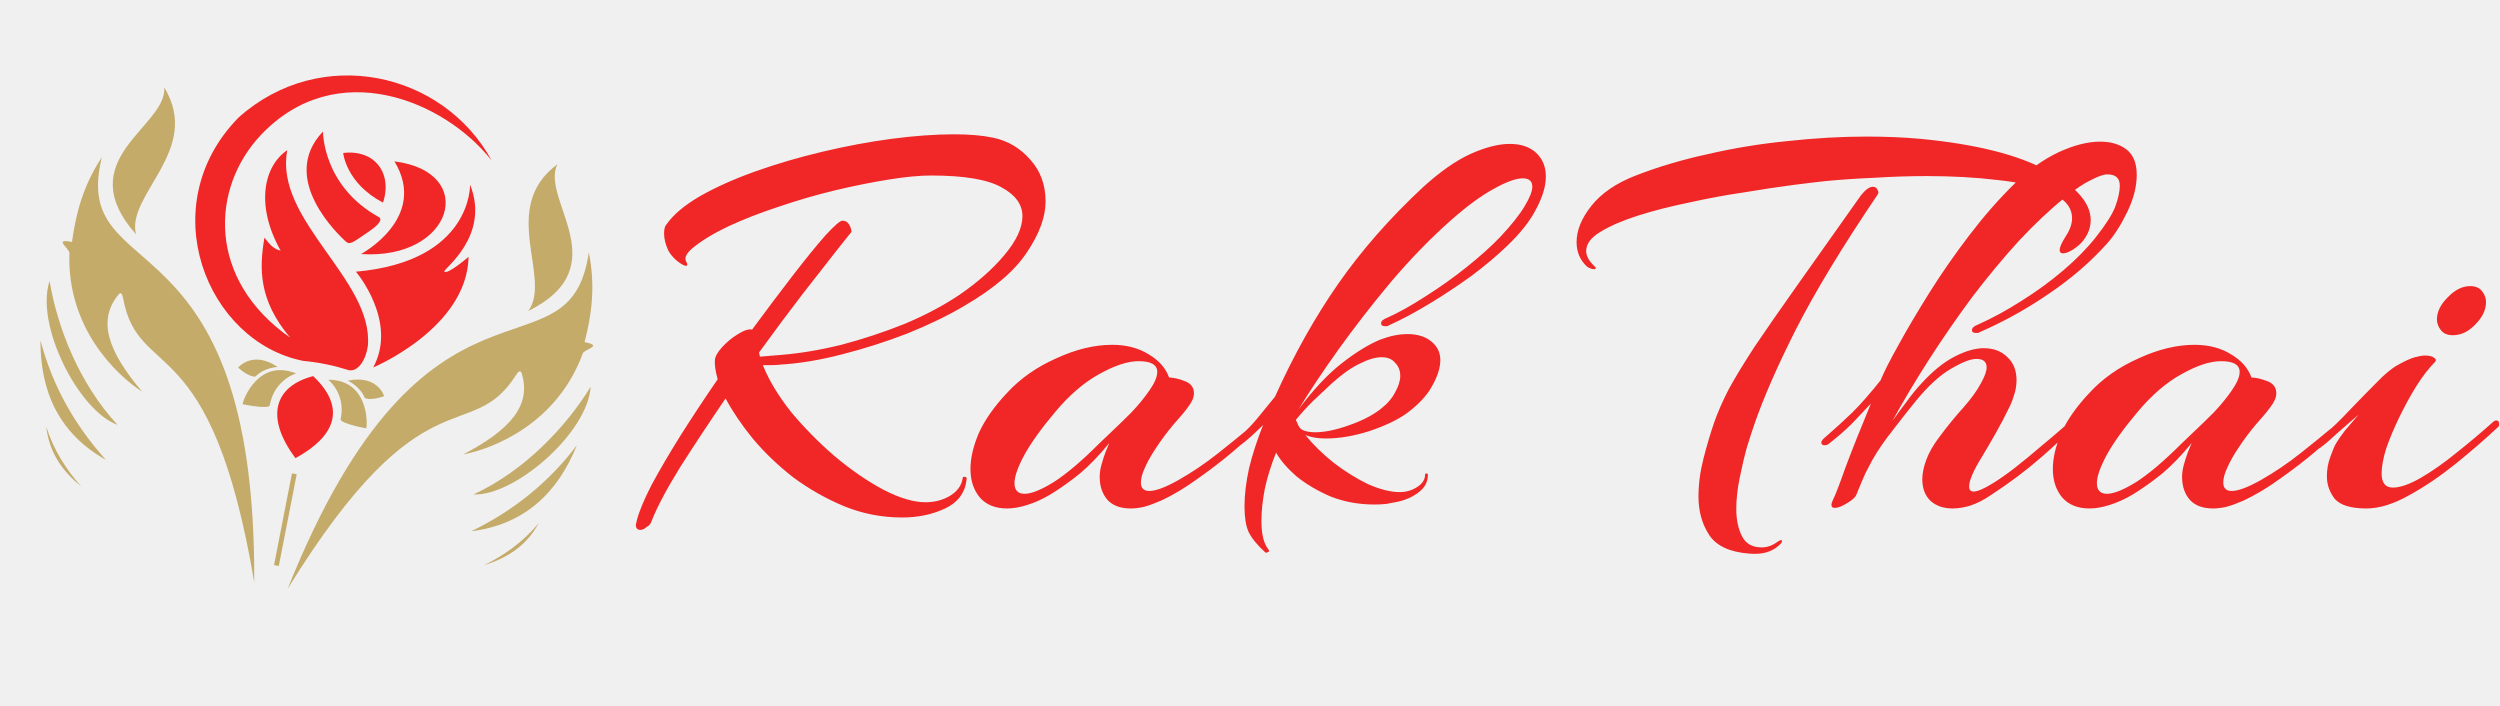
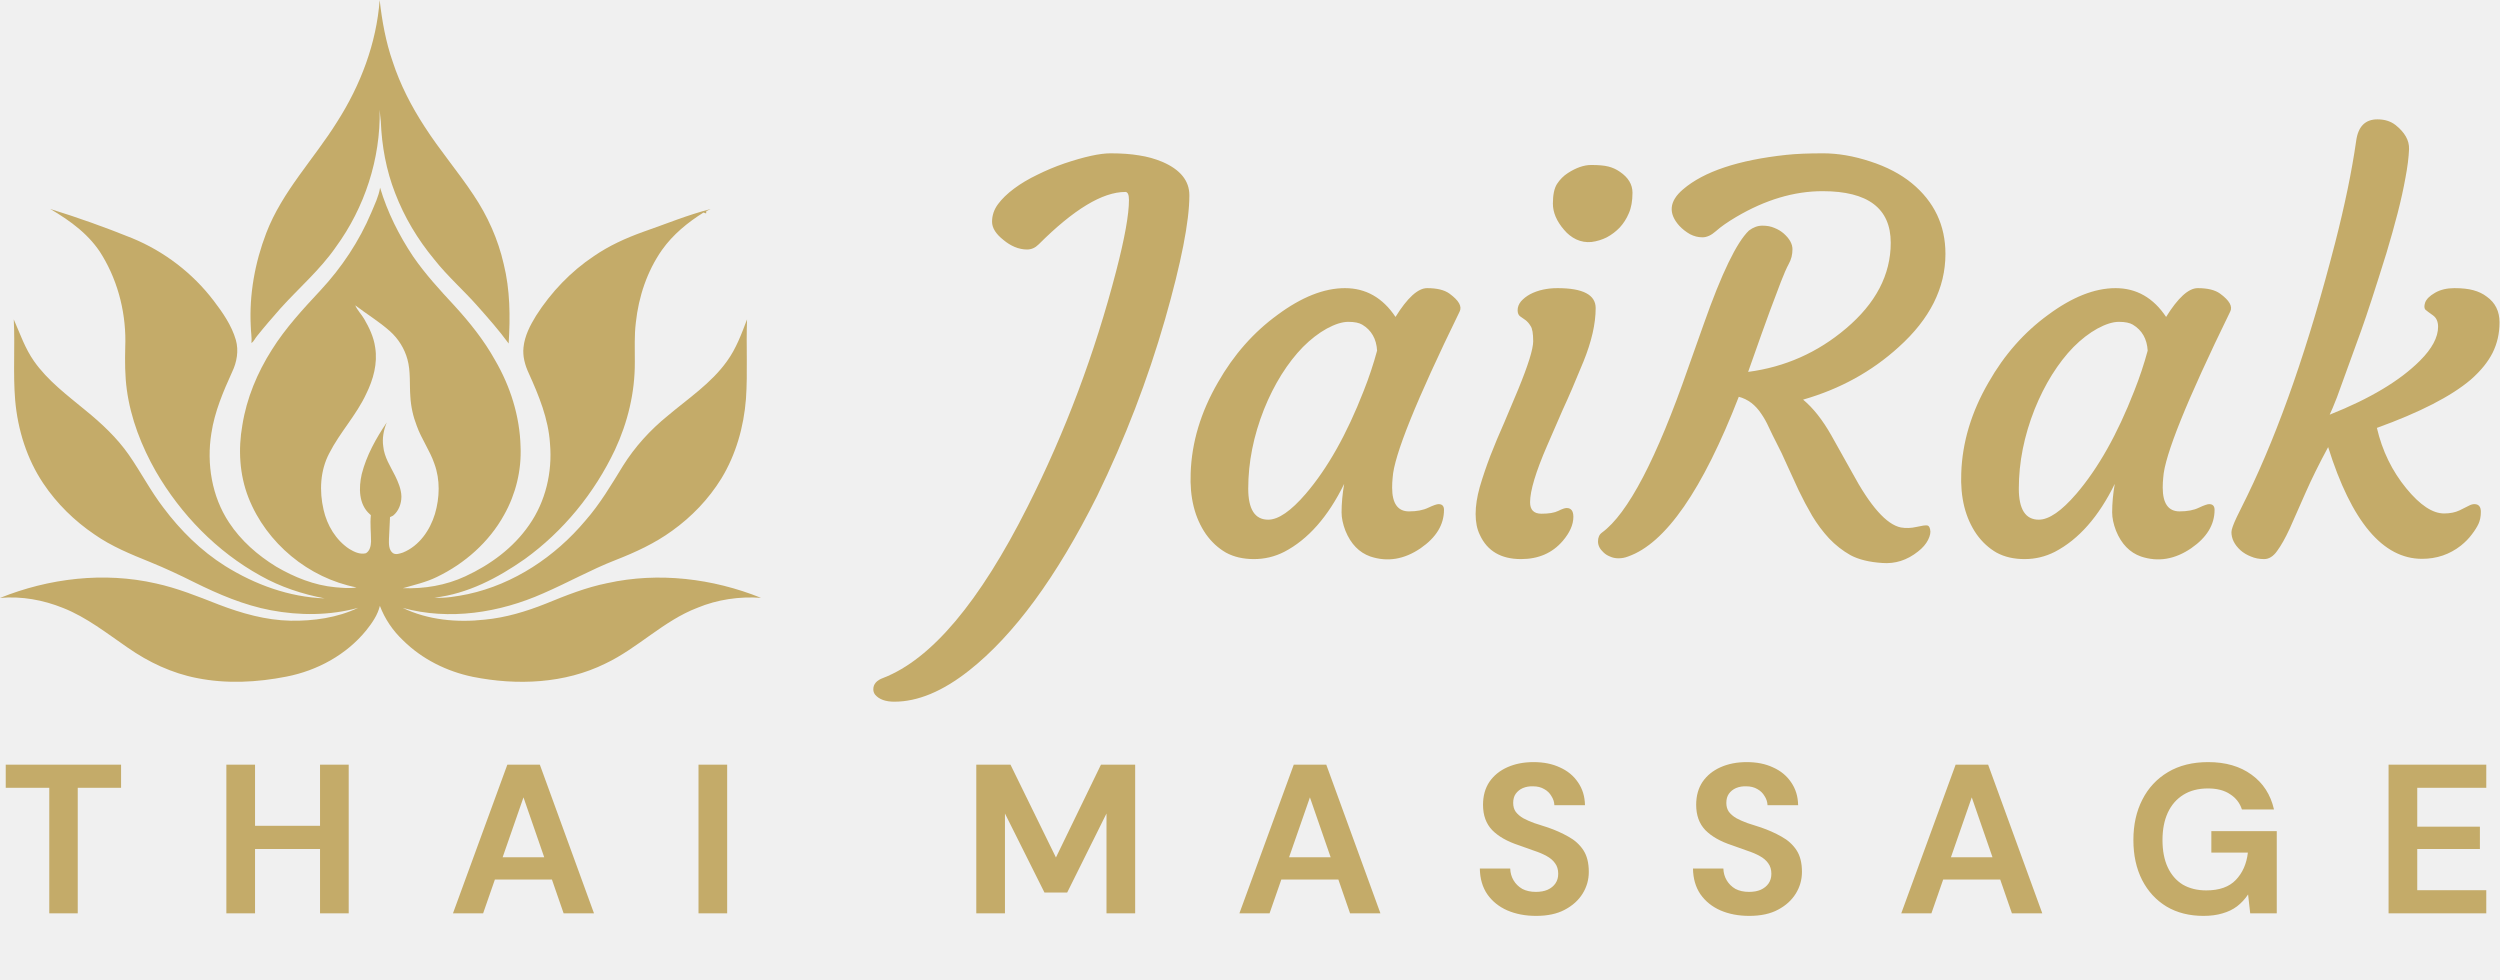
- <svg xmlns="http://www.w3.org/2000/svg" width="1329" height="375" viewBox="0 0 1329 375" fill="none">
-   <g clip-path="url(#clip0_80_327)">
-     <path fill-rule="evenodd" clip-rule="evenodd" d="M261.361 85.335C236.219 53.326 178.595 29.463 138.624 71.836C111.981 100.061 110.009 148.548 154.23 179.479C137.329 159.351 137.83 142.623 140.576 126.335C143.594 130.275 145.524 132.328 149.202 133.265C135.479 108.805 140.407 88.063 152.723 79.836C145.527 117.032 198.628 148.751 195.558 183.841C194.499 191.5 190.292 197.743 185.45 196.797C177.769 194.349 169.727 192.632 161.282 191.855C109.918 181.817 80.712 109.464 126.832 62.466C170.52 23.442 235.802 38.313 261.361 85.335Z" fill="#F12626" />
-     <path fill-rule="evenodd" clip-rule="evenodd" d="M171.707 69.925C171.707 69.925 171.359 98.919 201.621 115.54C201.621 115.54 204.868 117.195 195.976 123.178C187.085 129.16 186.011 130.553 183.378 127.999C180.745 125.445 147.631 95.083 171.707 69.925Z" fill="#F12626" />
-     <path fill-rule="evenodd" clip-rule="evenodd" d="M182.442 81.347C182.442 81.347 183.958 97.448 203.592 107.695C203.592 107.695 208.016 96.614 201.205 87.854C194.379 79.164 182.442 81.347 182.442 81.347Z" fill="#F12626" />
-     <path fill-rule="evenodd" clip-rule="evenodd" d="M209.693 85.798C254.56 91.435 240.732 138.334 191.907 135.056C191.991 134.999 227.872 115.791 209.693 85.798Z" fill="#F12626" />
-     <path fill-rule="evenodd" clip-rule="evenodd" d="M249.892 98.171C249.892 98.171 251.097 138.976 189.2 144.432C189.2 144.432 211.668 170.747 198.414 195.325C198.414 195.325 248.309 174.485 249.095 136.545C249.095 136.545 237.626 146.394 236.215 144.298C235.495 143.137 260.81 125.433 249.892 98.171Z" fill="#F12626" />
-     <path fill-rule="evenodd" clip-rule="evenodd" d="M166.478 199.936C145.834 205.297 140.732 221.708 157.08 243.549C177.629 232.342 184.797 217.282 166.478 199.936Z" fill="#F12626" />
-     <path fill-rule="evenodd" clip-rule="evenodd" d="M174.479 201.864C174.479 201.864 183.906 209.169 181.133 222.611C181.133 222.611 178.913 224.654 194.701 227.739C195.432 225.115 195.89 201.897 174.479 201.864Z" fill="#C4AB69" />
-     <path fill-rule="evenodd" clip-rule="evenodd" d="M184.871 202.365C184.871 202.365 191.376 205.239 193.928 211.565C193.928 211.565 196.502 213.306 204.244 210.594C204.188 210.511 200.673 199.044 184.871 202.365Z" fill="#C4AB69" />
-     <path fill-rule="evenodd" clip-rule="evenodd" d="M157.428 198.531C157.428 198.531 145.944 201.75 143.452 215.247C143.452 215.247 144.74 217.975 128.952 214.89C129.262 212.183 137.509 190.487 157.428 198.531Z" fill="#C4AB69" />
-     <path fill-rule="evenodd" clip-rule="evenodd" d="M147.611 195.083C147.611 195.083 140.503 195.296 135.757 200.196C135.757 200.196 132.717 200.84 126.565 195.413C126.649 195.357 134.222 186.057 147.611 195.083Z" fill="#C4AB69" />
-     <path fill-rule="evenodd" clip-rule="evenodd" d="M296.299 87.356C287.086 106.168 328.537 141.582 280.841 165.329C293.691 147.664 264.964 110.512 296.299 87.356Z" fill="#C4AB69" />
-     <path fill-rule="evenodd" clip-rule="evenodd" d="M313.01 134.178C302.629 205.932 227.194 127.458 152.901 313.019C225.42 195.431 249.795 237.706 274.234 199.509C275.168 198.089 276.575 196.106 277.343 198.514C282.578 215.342 271.418 228.457 246.195 241.591C262.615 238.463 296.348 225.026 309.937 187.549C312.226 185.156 320.297 183.747 310.754 181.882C314.531 167.397 316.637 152.149 313.01 134.178Z" fill="#C4AB69" />
-     <path fill-rule="evenodd" clip-rule="evenodd" d="M313.985 205.602C312.467 230.143 273.622 263.776 251.729 262.848C278.652 250.338 300.718 227.264 313.985 205.602Z" fill="#C4AB69" />
-     <path fill-rule="evenodd" clip-rule="evenodd" d="M306.677 236.659C296.331 262.388 278.54 278.868 250.526 282.424C272.675 271.603 291.622 256.66 306.677 236.659Z" fill="#C4AB69" />
-     <path fill-rule="evenodd" clip-rule="evenodd" d="M286.417 278.076C279.699 290.457 269.295 296.726 257.267 300.494C268.068 295.176 277.951 288.221 286.417 278.076Z" fill="#C4AB69" />
-     <path fill-rule="evenodd" clip-rule="evenodd" d="M87.332 46.516C88.785 67.413 36.98 84.602 72.296 124.571C66.972 103.355 107.573 79.752 87.332 46.516Z" fill="#C4AB69" />
-     <path fill-rule="evenodd" clip-rule="evenodd" d="M54.152 83.588C36.754 153.971 136.183 109.671 135.148 309.55C112.235 173.311 73.738 203.298 65.478 158.71C65.148 157.043 64.591 154.676 62.973 156.618C51.787 170.238 57.188 186.589 75.611 208.253C61.577 199.173 35.385 174.024 36.905 134.189C35.685 131.11 28.739 126.766 38.282 128.631C40.306 113.804 44.026 98.871 54.152 83.588Z" fill="#C4AB69" />
-     <path fill-rule="evenodd" clip-rule="evenodd" d="M26.357 149.389C18.524 172.696 41.849 218.48 62.48 225.862C42.318 204.15 30.563 174.466 26.357 149.389Z" fill="#C4AB69" />
-     <path fill-rule="evenodd" clip-rule="evenodd" d="M21.505 180.926C21.404 208.657 31.681 230.622 56.295 244.465C39.78 226.087 27.852 205.11 21.505 180.926Z" fill="#C4AB69" />
-     <path fill-rule="evenodd" clip-rule="evenodd" d="M24.612 226.91C26.174 240.909 33.453 250.634 43.177 258.653C35.243 249.673 28.636 239.496 24.612 226.91Z" fill="#C4AB69" />
-     <path d="M157.735 252.126L155.209 251.632L145.68 300.391L148.206 300.885L157.735 252.126Z" fill="#C4AB69" />
-   </g>
-   <path d="M340.426 281.7C338.826 281.7 338.026 280.8 338.026 279C338.026 278.6 338.126 278.2 338.326 277.8C338.326 277.4 338.426 276.9 338.626 276.3C339.826 271.7 342.426 265.5 346.426 257.7C350.626 249.9 355.726 241.2 361.726 231.6C367.926 221.8 374.526 211.8 381.526 201.6C380.326 197.4 379.826 194 380.026 191.4C380.226 189.4 381.526 187.1 383.926 184.5C386.526 181.7 389.326 179.4 392.326 177.6C395.526 175.6 398.026 174.8 399.826 175.2C407.626 164.6 414.926 154.9 421.726 146.1C428.526 137.3 434.226 130.3 438.826 125.1C443.626 119.9 446.626 117.3 447.826 117.3C449.426 117.3 450.626 118 451.426 119.4C452.226 120.8 452.626 122.1 452.626 123.3C452.626 123.3 450.226 126.3 445.426 132.3C440.826 138.1 434.726 145.9 427.126 155.7C419.726 165.3 411.826 175.9 403.426 187.5C403.626 187.7 403.726 188 403.726 188.4C403.726 188.8 403.826 189.2 404.026 189.6L414.826 188.7C425.026 187.9 435.826 186.1 447.226 183.3C458.626 180.3 469.826 176.6 480.826 172.2C491.826 167.6 501.626 162.4 510.226 156.6C519.826 150 527.726 143 533.926 135.6C540.326 128 543.526 121.1 543.526 114.9C543.526 108.7 539.826 103.6 532.426 99.6C525.026 95.4 512.526 93.3 494.926 93.3C488.926 93.3 481.526 94 472.726 95.4C463.926 96.8 454.426 98.7 444.226 101.1C434.226 103.5 424.226 106.4 414.226 109.8C404.426 113 395.426 116.5 387.226 120.3C379.226 124.1 372.826 128 368.026 132C364.826 134.8 363.726 137.1 364.726 138.9C365.126 139.5 365.326 140.1 365.326 140.7C365.326 141.1 365.126 141.3 364.726 141.3C364.126 141.3 363.326 141 362.326 140.4C359.126 138.4 356.726 135.9 355.126 132.9C353.726 129.7 353.026 126.8 353.026 124.2C353.026 121.8 353.426 120.2 354.226 119.4C357.826 114.2 363.726 109.2 371.926 104.4C380.326 99.6 390.126 95.2 401.326 91.2C412.526 87.2 424.426 83.7 437.026 80.7C449.626 77.7 461.926 75.4 473.926 73.8C486.126 72.2 497.226 71.4 507.226 71.4C515.426 71.4 522.326 72 527.926 73.2C535.726 74.8 542.326 78.7 547.726 84.9C553.126 90.9 555.826 98.3 555.826 107.1C555.826 115.3 552.526 124.3 545.926 134.1C539.526 143.9 528.426 153.4 512.626 162.6C503.826 167.8 493.726 172.7 482.326 177.3C470.926 181.7 459.326 185.4 447.526 188.4C435.926 191.4 425.126 193.2 415.126 193.8C413.526 194 411.926 194.1 410.326 194.1C408.726 194.1 407.126 194.1 405.526 194.1C408.726 202.1 413.726 210.4 420.526 219C427.526 227.4 435.326 235.3 443.926 242.7C452.526 249.9 461.126 255.8 469.726 260.4C478.326 264.8 485.726 267 491.926 267C496.726 267 501.026 265.9 504.826 263.7C508.826 261.3 511.126 258.2 511.726 254.4C511.726 253.6 512.126 253.3 512.926 253.5C513.726 253.5 514.026 254 513.826 255C513.026 262 509.226 267.1 502.426 270.3C495.626 273.5 488.026 275.1 479.626 275.1C468.826 275.1 458.526 273.1 448.726 269.1C439.126 265.1 430.126 260 421.726 253.8C413.526 247.4 406.326 240.5 400.126 233.1C394.126 225.7 389.326 218.6 385.726 211.8C377.126 224.4 369.126 236.5 361.726 248.1C354.526 259.7 349.426 269.3 346.426 276.9C346.026 278.3 345.126 279.4 343.726 280.2C342.526 281.2 341.426 281.7 340.426 281.7ZM535.4 270.3C529.2 270.3 524.4 268.4 521 264.6C517.6 260.6 515.9 255.5 515.9 249.3C515.9 243.5 517.4 237.1 520.4 230.1C523.6 223.1 528.6 216 535.4 208.8C542.4 201.2 551.1 195.1 561.5 190.5C571.9 185.7 581.8 183.3 591.2 183.3C598.8 183.3 605.3 185 610.7 188.4C616.1 191.6 619.7 195.7 621.5 200.7C623.7 200.7 626.4 201.3 629.6 202.5C633 203.7 634.7 205.9 634.7 209.1C634.7 211.3 633.6 213.8 631.4 216.6C630 218.6 627.5 221.6 623.9 225.6C620.5 229.6 617.3 233.9 614.3 238.5C611.9 242.1 610 245.5 608.6 248.7C607.2 251.7 606.5 254.3 606.5 256.5C606.5 259.5 608 261 611 261C614.4 261 619.5 259.1 626.3 255.3C633.7 251.1 640.8 246.3 647.6 240.9C654.4 235.5 659.7 231.2 663.5 228C664.5 227.2 665.2 226.8 665.6 226.8C666.4 226.8 666.8 227.3 666.8 228.3C666.8 229.5 666.3 230.6 665.3 231.6C663.5 233.2 660 236.2 654.8 240.6C649.6 245 643.6 249.6 636.8 254.4C630.2 259.2 623.7 263.1 617.3 266.1C614.1 267.5 611.1 268.6 608.3 269.4C605.7 270 603.3 270.3 601.1 270.3C595.7 270.3 591.6 268.8 588.8 265.8C586 262.6 584.6 258.5 584.6 253.5C584.6 251.5 584.9 249.4 585.5 247.2C586.1 245 586.8 242.8 587.6 240.6L589.7 235.5C584.5 241.9 579.3 247.3 574.1 251.7C568.9 255.9 563.7 259.6 558.5 262.8C554.1 265.4 549.9 267.3 545.9 268.5C542.1 269.7 538.6 270.3 535.4 270.3ZM544.7 262.5C548.3 262.5 553.5 260.4 560.3 256.2C567.1 251.8 575 245.1 584 236.1C585.2 234.9 587.4 232.8 590.6 229.8C594 226.6 597.6 223.1 601.4 219.3C605.2 215.3 608.4 211.4 611 207.6C613.8 203.6 615.2 200.3 615.2 197.7C615.2 193.9 611.9 192 605.3 192C599.5 192 592.5 194.3 584.3 198.9C576.3 203.3 568.6 209.9 561.2 218.7C553.6 227.7 548 235.5 544.4 242.1C541 248.5 539.3 253.4 539.3 256.8C539.3 260.6 541.1 262.5 544.7 262.5ZM672.676 293.7C668.276 289.7 665.276 286 663.676 282.6C662.276 279.4 661.576 274.9 661.576 269.1C661.576 263.1 662.376 256.4 663.976 249C665.776 241.6 668.276 233.9 671.476 225.9C669.476 227.9 667.376 229.9 665.176 231.9C662.976 233.9 660.776 235.7 658.576 237.3C657.976 237.9 657.376 238.2 656.776 238.2C656.176 238.2 655.876 237.9 655.876 237.3C655.876 235.9 657.076 234 659.476 231.6C662.676 228.8 665.676 225.7 668.476 222.3C671.276 218.9 674.376 215.1 677.776 210.9C687.776 188.7 698.976 168.7 711.376 150.9C723.776 133.1 738.776 116 756.376 99.6C765.376 91.4 773.776 85.5 781.576 81.9C789.576 78.3 796.576 76.5 802.576 76.5C808.576 76.5 813.276 78.1 816.676 81.3C820.076 84.5 821.776 88.7 821.776 93.9C821.776 98.9 820.076 104.6 816.676 111C813.476 117.4 808.176 124.1 800.776 131.1C795.576 136.1 789.376 141.3 782.176 146.7C774.976 151.9 767.576 156.8 759.976 161.4C752.376 166 745.276 169.8 738.676 172.8C738.276 173 737.876 173.2 737.476 173.4C737.076 173.4 736.676 173.4 736.276 173.4C734.876 173.4 734.176 172.9 734.176 171.9C734.176 170.7 735.276 169.7 737.476 168.9C743.676 166.1 750.476 162.3 757.876 157.5C765.476 152.7 772.776 147.5 779.776 141.9C786.776 136.3 792.676 131 797.476 126C803.476 119.6 807.776 114.2 810.376 109.8C813.176 105.2 814.576 101.7 814.576 99.3C814.576 96.3 812.876 94.8 809.476 94.8C805.876 94.8 800.676 96.7 793.876 100.5C787.276 104.1 779.676 109.7 771.076 117.3C760.476 126.7 749.976 137.5 739.576 149.7C729.376 161.9 719.976 174 711.376 186C702.976 197.8 695.976 208.3 690.376 217.5C698.176 207.1 705.776 199 713.176 193.2C720.576 187.4 727.376 183.2 733.576 180.6C738.776 178.6 743.676 177.6 748.276 177.6C753.476 177.6 757.676 178.9 760.876 181.5C764.076 184.1 765.676 187.4 765.676 191.4C765.676 195.4 764.276 199.9 761.476 204.9C758.876 209.9 754.376 214.8 747.976 219.6C742.976 223.2 736.276 226.4 727.876 229.2C719.676 231.8 711.976 233.1 704.776 233.1C700.576 233.1 696.976 232.5 693.976 231.3C697.976 236.3 702.976 241.2 708.976 246C714.976 250.6 721.076 254.4 727.276 257.4C733.676 260.2 739.276 261.6 744.076 261.6C747.476 261.6 750.576 260.7 753.376 258.9C756.176 257.1 757.576 254.9 757.576 252.3C757.576 251.9 757.776 251.7 758.176 251.7C758.776 251.7 759.076 251.9 759.076 252.3C759.076 256.1 757.476 259.2 754.276 261.6C751.276 264 747.576 265.7 743.176 266.7C741.176 267.1 739.076 267.5 736.876 267.9C734.876 268.1 732.776 268.2 730.576 268.2C722.376 268.2 714.676 266.8 707.476 264C700.476 261 694.376 257.4 689.176 253.2C684.176 248.8 680.576 244.6 678.376 240.6C675.776 247 673.776 253.4 672.376 259.8C671.176 266 670.576 271.7 670.576 276.9C670.576 283.9 671.776 288.9 674.176 291.9C674.776 292.7 674.776 293.2 674.176 293.4C673.576 293.8 673.076 293.9 672.676 293.7ZM699.076 229.8C704.076 229.8 709.976 228.6 716.776 226.2C723.776 223.8 729.476 220.9 733.876 217.5C737.476 214.7 740.076 211.7 741.676 208.5C743.476 205.3 744.376 202.4 744.376 199.8C744.376 197 743.476 194.7 741.676 192.9C740.076 190.9 737.676 189.9 734.476 189.9C731.276 189.9 727.476 191 723.076 193.2C718.676 195.2 713.576 198.8 707.776 204C704.576 207 701.276 210.1 697.876 213.3C694.676 216.5 691.676 219.8 688.876 223.2C689.276 224.2 689.776 225.3 690.376 226.5C690.976 227.5 691.676 228.2 692.476 228.6C693.276 229 694.276 229.3 695.476 229.5C696.676 229.7 697.876 229.8 699.076 229.8ZM847.41 143.1C846.21 143.1 844.91 142.6 843.51 141.6C839.91 138.2 838.11 133.9 838.11 128.7C838.11 122.5 840.71 116.1 845.91 109.5C851.31 102.7 859.21 97.3 869.61 93.3C881.41 88.7 894.21 84.9 908.01 81.9C921.81 78.7 935.91 76.4 950.31 75C964.91 73.4 978.91 72.6 992.31 72.6C997.31 72.6 1002.21 72.7 1007.01 72.9C1011.81 73.1 1016.41 73.4 1020.81 73.8C1050.21 76.6 1072.61 82.2 1088.01 90.6C1103.61 99 1111.41 107.8 1111.41 117C1111.41 120.8 1110.11 124.4 1107.51 127.8C1106.31 129.4 1104.51 131 1102.11 132.6C1099.91 134 1098.11 134.7 1096.71 134.7C1095.51 134.7 1094.91 134.1 1094.91 132.9C1094.91 131.5 1095.91 129.2 1097.91 126C1100.31 122.4 1101.51 119.1 1101.51 116.1C1101.51 110.3 1097.81 105.8 1090.41 102.6C1083.21 99.2 1073.71 96.9 1061.91 95.7C1050.31 94.3 1037.81 93.6 1024.41 93.6C1015.21 93.6 1005.91 93.9 996.51 94.5C987.11 94.9 978.31 95.5 970.11 96.3C966.31 96.7 960.51 97.4 952.71 98.4C945.11 99.4 936.51 100.7 926.91 102.3C917.31 103.7 907.61 105.5 897.81 107.7C888.01 109.7 879.01 112 870.81 114.6C862.61 117.2 855.91 120.1 850.71 123.3C845.71 126.3 843.21 129.7 843.21 133.5C843.21 136.1 844.71 138.8 847.71 141.6C848.11 142 848.31 142.3 848.31 142.5C848.31 142.9 848.01 143.1 847.41 143.1ZM929.91 294.3C919.51 293.5 912.41 290.2 908.61 284.4C904.81 278.6 902.91 271.8 902.91 264C902.91 257.4 903.81 250.6 905.61 243.6C907.41 236.6 909.31 230.2 911.31 224.4C913.31 218.8 915.91 212.9 919.11 206.7C922.51 200.5 927.01 193.1 932.61 184.5C938.41 175.9 945.91 165.1 955.11 152.1C964.31 139.1 975.71 123 989.31 103.8C991.71 100.8 993.81 99.3 995.61 99.3C996.81 99.3 997.61 99.8 998.01 100.8C998.61 101.6 998.71 102.4 998.31 103.2C979.51 131 965.01 154.9 954.81 174.9C944.81 194.7 937.41 211.6 932.61 225.6C931.61 228.4 930.31 232.4 928.71 237.6C927.31 242.6 926.01 248.1 924.81 254.1C923.61 259.9 923.01 265.4 923.01 270.6C923.01 276.2 924.01 281 926.01 285C928.01 289 931.51 291 936.51 291C939.51 291 942.31 290 944.91 288C945.91 287.4 946.51 287.1 946.71 287.1C947.11 287.1 947.31 287.3 947.31 287.7C947.31 288.3 946.71 289.1 945.51 290.1C941.71 293.5 936.51 294.9 929.91 294.3ZM1038.09 270.3C1033.09 270.3 1029.09 268.9 1026.09 266.1C1023.29 263.3 1021.89 259.5 1021.89 254.7C1021.89 251.7 1022.59 248.3 1023.99 244.5C1025.39 240.7 1027.59 236.8 1030.59 232.8C1035.19 226.6 1039.59 221.2 1043.79 216.6C1047.99 211.8 1051.09 207.5 1053.09 203.7C1055.09 200.1 1056.09 197.3 1056.09 195.3C1056.09 192.3 1054.29 190.8 1050.69 190.8C1047.49 190.8 1042.89 192.6 1036.89 196.2C1031.09 199.6 1024.99 205.2 1018.59 213C1014.99 217.4 1010.89 222.6 1006.29 228.6C1001.69 234.4 997.995 239.8 995.195 244.8C993.995 247 992.795 249.3 991.595 251.7C990.595 253.9 988.995 257.7 986.795 263.1C986.195 264.5 984.495 266 981.695 267.6C979.095 269.2 976.995 270 975.395 270C974.195 270 973.595 269.5 973.595 268.5C973.595 267.7 973.895 266.7 974.495 265.5C975.495 263.7 977.695 258 981.095 248.4C984.695 238.8 989.195 227.5 994.595 214.5C991.595 217.7 988.295 221.2 984.695 225C981.095 228.6 977.095 232.1 972.695 235.5C971.895 236.3 970.995 236.7 969.995 236.7C968.795 236.7 968.195 236.2 968.195 235.2C968.195 234.4 969.095 233.3 970.895 231.9C975.495 227.9 980.095 223.7 984.695 219.3C989.295 214.7 994.295 209 999.695 202.2C1001.49 197.8 1004.69 191.5 1009.29 183.3C1013.89 174.9 1019.39 165.6 1025.79 155.4C1032.19 145.2 1039.29 135 1047.09 124.8C1054.89 114.6 1062.89 105.5 1071.09 97.5C1078.49 90.3 1086.19 84.8 1094.19 81C1102.39 77.2 1109.79 75.3 1116.39 75.3C1122.19 75.3 1126.89 76.7 1130.49 79.5C1134.09 82.3 1135.89 86.8 1135.89 93C1135.89 99.2 1134.19 105.8 1130.79 112.8C1127.39 119.8 1123.79 125.4 1119.99 129.6C1111.39 139.2 1101.19 148 1089.39 156C1077.79 164 1065.59 170.8 1052.79 176.4C1052.39 176.6 1051.99 176.8 1051.59 177C1051.19 177 1050.79 177 1050.39 177C1048.99 177 1048.29 176.5 1048.29 175.5C1048.29 174.3 1049.39 173.3 1051.59 172.5C1059.19 169.1 1066.89 164.9 1074.69 159.9C1082.69 154.9 1090.09 149.5 1096.89 143.7C1103.69 137.9 1109.39 132.1 1113.99 126.3C1119.39 119.5 1122.89 114 1124.49 109.8C1126.09 105.4 1126.89 101.7 1126.89 98.7C1126.89 94.7 1124.69 92.7 1120.29 92.7C1118.29 92.7 1115.39 93.7 1111.59 95.7C1107.79 97.5 1103.29 100.5 1098.09 104.7C1090.09 111.1 1081.79 118.9 1073.19 128.1C1064.79 137.3 1056.49 147.3 1048.29 158.1C1040.29 168.9 1032.69 179.9 1025.49 191.1C1018.29 202.3 1011.79 213.2 1005.99 223.8C1008.39 220.4 1010.89 217 1013.49 213.6C1016.09 210 1018.69 206.8 1021.29 204C1027.29 197.4 1033.19 192.6 1038.99 189.6C1044.79 186.6 1049.99 185.1 1054.59 185.1C1059.79 185.1 1063.99 186.7 1067.19 189.9C1070.39 192.9 1071.99 197 1071.99 202.2C1071.99 205 1071.49 207.8 1070.49 210.6C1069.69 213.2 1068.69 215.6 1067.49 217.8C1065.89 221.2 1063.79 225.2 1061.19 229.8C1058.59 234.4 1056.09 238.7 1053.69 242.7C1049.09 250.1 1046.79 255.4 1046.79 258.6C1046.79 260.4 1047.59 261.3 1049.19 261.3C1051.19 261.3 1054.49 259.9 1059.09 257.1C1062.69 254.9 1066.69 252.1 1071.09 248.7C1075.69 245.1 1080.19 241.4 1084.59 237.6C1089.19 233.8 1093.09 230.5 1096.29 227.7C1099.69 224.7 1101.89 222.7 1102.89 221.7C1104.09 220.5 1104.99 219.9 1105.59 219.9C1106.19 219.9 1106.49 220.2 1106.49 220.8C1106.49 221.8 1105.79 223.2 1104.39 225C1099.19 230.4 1092.69 236.5 1084.89 243.3C1077.09 250.1 1068.29 256.7 1058.49 263.1C1054.69 265.7 1050.99 267.6 1047.39 268.8C1043.99 269.8 1040.89 270.3 1038.09 270.3ZM1110.79 270.3C1104.59 270.3 1099.79 268.4 1096.39 264.6C1092.99 260.6 1091.29 255.5 1091.29 249.3C1091.29 243.5 1092.79 237.1 1095.79 230.1C1098.99 223.1 1103.99 216 1110.79 208.8C1117.79 201.2 1126.49 195.1 1136.89 190.5C1147.29 185.7 1157.19 183.3 1166.59 183.3C1174.19 183.3 1180.69 185 1186.09 188.4C1191.49 191.6 1195.09 195.7 1196.89 200.7C1199.09 200.7 1201.79 201.3 1204.99 202.5C1208.39 203.7 1210.09 205.9 1210.09 209.1C1210.09 211.3 1208.99 213.8 1206.79 216.6C1205.39 218.6 1202.89 221.6 1199.29 225.6C1195.89 229.6 1192.69 233.9 1189.69 238.5C1187.29 242.1 1185.39 245.5 1183.99 248.7C1182.59 251.7 1181.89 254.3 1181.89 256.5C1181.89 259.5 1183.39 261 1186.39 261C1189.79 261 1194.89 259.1 1201.69 255.3C1209.09 251.1 1216.19 246.3 1222.99 240.9C1229.79 235.5 1235.09 231.2 1238.89 228C1239.89 227.2 1240.59 226.8 1240.99 226.8C1241.79 226.8 1242.19 227.3 1242.19 228.3C1242.19 229.5 1241.69 230.6 1240.69 231.6C1238.89 233.2 1235.39 236.2 1230.19 240.6C1224.99 245 1218.99 249.6 1212.19 254.4C1205.59 259.2 1199.09 263.1 1192.69 266.1C1189.49 267.5 1186.49 268.6 1183.69 269.4C1181.09 270 1178.69 270.3 1176.49 270.3C1171.09 270.3 1166.99 268.8 1164.19 265.8C1161.39 262.6 1159.99 258.5 1159.99 253.5C1159.99 251.5 1160.29 249.4 1160.89 247.2C1161.49 245 1162.19 242.8 1162.99 240.6L1165.09 235.5C1159.89 241.9 1154.69 247.3 1149.49 251.7C1144.29 255.9 1139.09 259.6 1133.89 262.8C1129.49 265.4 1125.29 267.3 1121.29 268.5C1117.49 269.7 1113.99 270.3 1110.79 270.3ZM1120.09 262.5C1123.69 262.5 1128.89 260.4 1135.69 256.2C1142.49 251.8 1150.39 245.1 1159.39 236.1C1160.59 234.9 1162.79 232.8 1165.99 229.8C1169.39 226.6 1172.99 223.1 1176.79 219.3C1180.59 215.3 1183.79 211.4 1186.39 207.6C1189.19 203.6 1190.59 200.3 1190.59 197.7C1190.59 193.9 1187.29 192 1180.69 192C1174.89 192 1167.89 194.3 1159.69 198.9C1151.69 203.3 1143.99 209.9 1136.59 218.7C1128.99 227.7 1123.39 235.5 1119.79 242.1C1116.39 248.5 1114.69 253.4 1114.69 256.8C1114.69 260.6 1116.49 262.5 1120.09 262.5ZM1303.87 178.2C1301.07 178.2 1298.97 177.3 1297.57 175.5C1296.17 173.7 1295.47 171.8 1295.47 169.8C1295.47 165.8 1297.37 161.9 1301.17 158.1C1304.97 154.1 1308.97 152.1 1313.17 152.1C1315.97 152.1 1318.07 153 1319.47 154.8C1320.87 156.6 1321.57 158.5 1321.57 160.5C1321.57 164.7 1319.67 168.7 1315.87 172.5C1312.27 176.3 1308.27 178.2 1303.87 178.2ZM1257.97 270.3C1249.77 270.3 1244.17 268.6 1241.17 265.2C1238.37 261.6 1236.97 257.6 1236.97 253.2C1236.97 249.6 1237.57 246.2 1238.77 243C1239.97 239.6 1240.97 237.2 1241.77 235.8C1242.97 233.8 1244.57 231.5 1246.57 228.9C1248.77 226.3 1251.17 223.5 1253.77 220.5C1249.77 223.9 1245.97 227.2 1242.37 230.4C1238.97 233.6 1236.17 236 1233.97 237.6C1233.37 238.2 1232.77 238.5 1232.17 238.5C1231.37 238.5 1230.97 238 1230.97 237C1230.97 235.4 1232.07 233.8 1234.27 232.2C1239.47 227.8 1244.47 223 1249.27 217.8C1254.27 212.6 1258.97 207.8 1263.37 203.4C1267.77 198.8 1271.67 195.6 1275.07 193.8C1278.67 191.8 1281.57 190.5 1283.77 189.9C1285.97 189.3 1287.77 189 1289.17 189C1291.37 189 1292.97 189.4 1293.97 190.2C1294.97 190.8 1295.17 191.5 1294.57 192.3C1291.17 195.7 1287.77 200.1 1284.37 205.5C1281.17 210.7 1278.17 216.2 1275.37 222C1272.57 227.8 1270.27 233.3 1268.47 238.5C1266.87 243.7 1266.07 248.1 1266.07 251.7C1266.07 256.7 1268.07 259.2 1272.07 259.2C1275.87 259.2 1280.77 257.5 1286.77 254.1C1292.97 250.5 1299.37 246 1305.97 240.6C1312.77 235.2 1319.07 229.9 1324.87 224.7C1325.67 223.9 1326.37 223.5 1326.97 223.5C1327.97 223.5 1328.47 224 1328.47 225C1328.67 226 1328.47 226.7 1327.87 227.1C1321.27 233.3 1313.77 239.8 1305.37 246.6C1297.17 253.2 1288.87 258.8 1280.47 263.4C1272.27 268 1264.77 270.3 1257.97 270.3Z" fill="#F12626" />
-   <defs>
-     <clipPath id="clip0_80_327">
-       <rect width="295" height="277" fill="white" transform="translate(53.1304 11.28) rotate(11.0583)" />
-     </clipPath>
-   </defs>
+ <svg xmlns="http://www.w3.org/2000/svg" width="1177" height="461" viewBox="0 0 1177 461" fill="none">
+   <path d="M118.389 161.526C119.551 160.692 120.08 159.281 120.994 158.225C124.562 153.755 128.311 149.44 132.084 145.151C140.743 135.546 150.684 127.042 158.082 116.35C171.696 97.744 179.212 74.723 178.752 51.648C178.826 53.5 179.144 55.334 179.293 57.18C179.728 68.669 181.829 80.151 186.013 90.874C190.34 102.213 196.668 112.75 204.408 122.088C210.575 129.939 218.122 136.529 224.724 143.989C229.827 149.745 234.944 155.508 239.475 161.731C240.258 149.229 240.178 136.517 237.144 124.289C234.502 112.682 229.56 101.648 222.927 91.782C215.629 80.741 206.969 70.67 199.832 59.518C193.666 50.031 188.419 39.867 184.894 29.094C181.624 19.701 179.852 9.859 178.746 0C177.235 20.428 169.719 40.153 158.728 57.336C147.799 74.91 132.855 90.122 125.357 109.704C120.005 123.666 117.288 138.692 118.065 153.655C118.097 156.279 118.631 158.896 118.389 161.526Z" fill="#C4AB69" />
+   <path d="M286.006 274.518C275.923 276.538 266.343 280.362 256.863 284.247C247.656 287.902 238.064 290.799 228.167 291.732C215.162 293.168 201.517 291.924 189.612 286.205C211.544 292.229 235.18 288.493 255.707 279.367C267.195 274.406 278.124 268.227 289.799 263.676C299.13 260.033 308.318 255.8 316.449 249.882C325.681 243.286 333.675 234.918 339.637 225.252C346.494 213.975 350.174 200.932 351.194 187.821C352.064 175.357 351.225 162.849 351.71 150.373C349.117 157.174 346.587 164.124 342.254 170.061C334.838 180.449 324.033 187.579 314.404 195.711C306.173 202.369 298.956 210.301 293.323 219.271C287.859 228.174 282.513 237.237 275.6 245.114C261.376 262.048 241.943 275.059 220.173 279.746C215.032 280.772 209.766 281.723 204.513 281.375C220.111 279.603 234.378 272.1 247.066 263.204C265.299 250.05 279.914 232.059 289.525 211.774C295.549 198.869 298.974 184.67 298.875 170.397C298.912 164.199 298.589 157.976 299.36 151.809C300.671 139.68 304.638 127.713 311.662 117.674C316.785 110.444 323.748 104.725 331.22 100.062C331.618 100.211 332.022 100.361 332.432 100.503C332.463 100.218 332.525 99.646 332.556 99.36C333.246 99.055 333.924 98.738 334.602 98.396C323.698 101.194 313.266 105.533 302.648 109.213C294.61 112.116 286.759 115.659 279.697 120.521C268.731 127.807 259.462 137.536 252.387 148.62C249.584 153.176 247.022 158.1 246.469 163.502C245.984 167.754 247.184 171.976 248.968 175.799C253.724 186.298 258.206 197.234 258.939 208.871C260.108 222.249 256.875 236.15 249.104 247.19C241.694 257.939 230.828 265.902 219.066 271.335C209.927 275.587 199.77 277.285 189.73 276.912C195.107 275.351 200.634 274.114 205.7 271.628C218.836 265.305 230.318 255.166 237.374 242.329C242.832 232.612 245.58 221.367 245.076 210.22C244.709 195.878 240.239 181.798 233.016 169.458C227.794 160.083 221.043 151.672 213.819 143.784C207.012 136.448 200.217 129.044 194.523 120.795C187.852 110.792 182.388 99.919 178.944 88.375C178.279 92.484 176.395 96.245 174.822 100.062C169.122 113.546 160.916 125.904 150.957 136.615C142.714 145.468 134.421 154.395 127.98 164.69C121.136 175.463 116.107 187.492 114.105 200.136C112.078 211.525 112.744 223.542 117.008 234.365C125.438 255.744 145.294 272.18 167.841 276.544C164.577 277.178 161.208 276.731 157.926 276.482C147.998 275.581 138.549 271.764 130.007 266.76C121.329 261.426 113.434 254.544 107.82 245.984C99.72 233.756 97.202 218.326 99.515 203.966C101.044 193.87 105.066 184.421 109.256 175.189C111.519 170.521 112.464 165.087 111.034 160.027C109.007 153.133 104.849 147.121 100.522 141.483C90.631 128.515 77.247 118.314 62.178 112.116C49.534 107.012 36.678 102.418 23.648 98.39C33.172 103.953 42.484 110.742 48.191 120.409C55.949 133.302 59.573 148.582 58.958 163.589C58.796 170.204 58.815 176.856 59.698 183.433C61.544 197.072 66.629 210.089 73.412 222.013C85.173 242.229 102.083 259.679 122.622 271.024C131.985 276.321 142.304 279.709 152.847 281.717C136.218 281.132 120.08 275.245 106.036 266.492C94.672 259.362 84.987 249.757 76.961 239.052C70.906 231.176 66.337 222.305 60.68 214.161C55.041 206.067 47.774 199.297 40.159 193.106C31.574 186.019 22.467 179.23 16.002 170.023C11.78 164.031 9.412 157.018 6.478 150.373C7.137 163.079 6.08 175.823 7.149 188.505C8.367 202.362 12.651 216.088 20.44 227.676C26.775 237.119 35.043 245.232 44.449 251.597C52.487 257.248 61.637 260.953 70.695 264.621C77.751 267.499 84.657 270.726 91.471 274.139C102.953 279.815 114.876 284.918 127.527 287.305C141.085 289.867 155.265 289.836 168.625 286.168C158.74 290.855 147.656 292.409 136.802 292.229C125.09 292.005 113.695 288.748 102.828 284.576C93.174 280.797 83.507 276.874 73.337 274.667C48.962 269.122 23.057 272.212 0 281.512C10.083 280.58 20.359 282.451 29.721 286.237C40.862 290.644 50.298 298.179 60.096 304.887C69.912 311.75 81.008 316.99 92.82 319.253C106.689 322.019 121.043 321.274 134.856 318.55C149.31 315.74 163.074 308.287 172.417 296.78C175.177 293.317 177.801 289.588 178.851 285.217C181.164 291.39 184.968 296.948 189.755 301.48C198.689 310.338 210.388 316.138 222.666 318.663C243.398 322.79 265.828 321.895 285.024 312.402C300.361 305.135 312.383 292.248 328.348 286.144C337.779 282.227 348.111 280.748 358.268 281.456C335.528 272.311 310.065 269.228 286.006 274.518ZM184.95 260.388C182.942 258.815 183.078 255.993 183.122 253.699C183.346 250.292 183.421 246.873 183.613 243.466C183.974 243.292 184.695 242.944 185.056 242.77C187.728 240.631 188.978 237.113 188.984 233.762C188.891 230.312 187.53 227.073 186.038 224.02C183.818 219.575 180.921 215.249 180.436 210.176C179.87 206.34 180.617 202.443 182.09 198.887C177.042 206.359 172.554 214.385 170.309 223.181C168.861 229.565 168.786 237.442 174.139 242.104L174.599 242.533C174.17 246.661 174.698 250.789 174.686 254.917C174.63 256.937 174.164 259.361 172.268 260.468C169.502 261.164 166.772 259.852 164.46 258.454C158.125 254.276 153.991 247.32 152.338 240.003C150.28 231.194 150.727 221.534 154.998 213.433C159.99 203.599 167.773 195.455 172.417 185.415C175.749 178.689 177.856 171.067 176.632 163.533C175.96 158.709 173.828 154.239 171.404 150.074C170.117 147.892 168.246 146.089 167.245 143.746C172.641 147.873 178.509 151.392 183.595 155.936C187.511 159.442 190.414 164.067 191.813 169.14C193.392 174.835 192.752 180.803 193.187 186.627C193.448 191.365 194.48 196.046 196.202 200.466C198.421 206.688 202.4 212.115 204.526 218.376C207.286 225.916 207.012 234.321 204.774 241.955C202.437 249.645 197.364 257.024 189.705 260.139C188.201 260.593 186.404 261.351 184.95 260.388Z" fill="#C4AB69" />
+   <path d="M411.153 324.5C411.153 322.059 412.74 320.268 415.914 319.129C438.538 310.34 461.161 283.484 483.785 238.562C501.526 203.406 515.442 166.378 525.533 127.479C529.521 112.098 531.515 100.989 531.515 94.153C531.515 91.63 530.945 90.369 529.806 90.369C519.063 90.369 505.473 98.588 489.034 115.027C487.407 116.655 485.576 117.469 483.541 117.469C481.588 117.469 479.635 117.062 477.682 116.248C475.81 115.434 474.101 114.376 472.555 113.074C468.893 110.226 467.062 107.337 467.062 104.407C467.062 101.396 467.997 98.629 469.869 96.106C471.741 93.584 474.264 91.142 477.438 88.782C480.611 86.422 484.233 84.266 488.302 82.312C492.371 80.278 496.643 78.488 501.119 76.941C510.559 73.768 517.802 72.181 522.848 72.181C527.975 72.181 532.451 72.506 536.275 73.157C540.1 73.727 543.762 74.744 547.262 76.209C555.725 79.871 559.957 85.12 559.957 91.956C559.957 104.163 556.132 123.654 548.482 150.428C540.344 178.748 529.684 206.458 516.5 233.558C497.457 271.644 477.356 299.028 456.197 315.711C443.827 325.477 432.109 330.359 421.041 330.359C416.891 330.359 413.88 329.261 412.008 327.063C411.438 326.331 411.153 325.477 411.153 324.5ZM655.416 229.529C655.416 237.016 658.061 240.76 663.351 240.76C667.013 240.76 670.024 240.19 672.384 239.051C674.825 237.911 676.453 237.342 677.267 237.342C678.976 237.342 679.83 238.237 679.83 240.027C679.83 247.026 676.168 253.048 668.844 258.094C661.113 263.383 653.219 264.686 645.162 262C639.872 260.128 635.966 256.1 633.443 249.915C632.223 246.741 631.612 243.852 631.612 241.248C631.612 237.016 632.019 232.54 632.833 227.82C625.265 243.283 615.865 253.943 604.635 259.803C600.159 262.081 595.398 263.221 590.353 263.221C585.307 263.221 580.912 262.203 577.169 260.169C573.507 258.053 570.374 255.164 567.77 251.502C562.48 243.852 560.079 234.249 560.567 222.693C561.056 208.208 565.328 194.007 573.385 180.091C580.79 167.07 590.149 156.45 601.461 148.23C612.773 139.848 623.352 135.657 633.199 135.657C643.046 135.657 650.981 140.174 657.003 149.207C662.618 140.174 667.582 135.657 671.896 135.657C676.534 135.657 680.034 136.512 682.394 138.221C686.869 141.476 688.456 144.324 687.154 146.766C666.728 188.595 656.23 214.637 655.66 224.891C655.497 226.355 655.416 227.902 655.416 229.529ZM587.667 230.018C587.667 239.783 590.8 244.666 597.066 244.666C601.868 244.666 607.768 240.597 614.767 232.459C625.021 220.496 634.094 204.383 641.988 184.119C644.511 177.771 646.627 171.424 648.336 165.076C648.01 159.542 645.691 155.473 641.378 152.869C639.913 151.974 637.716 151.526 634.786 151.526C631.938 151.526 628.561 152.584 624.654 154.7C620.829 156.816 617.086 159.705 613.424 163.367C609.843 167.029 606.466 171.383 603.292 176.429C600.2 181.393 597.473 186.805 595.113 192.664C590.149 205.197 587.667 217.648 587.667 230.018ZM762.594 107.093C760.803 108.965 758.769 110.511 756.49 111.731C754.212 112.871 751.811 113.603 749.288 113.929C746.765 114.173 744.365 113.766 742.086 112.708C739.889 111.65 737.976 110.145 736.349 108.191C732.849 104.122 731.1 100.013 731.1 95.862C731.1 91.712 731.751 88.62 733.053 86.585C734.436 84.469 736.145 82.76 738.18 81.458C742.086 78.935 745.748 77.674 749.166 77.674C752.665 77.674 755.351 77.918 757.223 78.406C759.176 78.894 760.966 79.708 762.594 80.848C766.581 83.533 768.575 86.829 768.575 90.735C768.575 94.56 768.006 97.775 766.866 100.379C765.808 102.902 764.384 105.14 762.594 107.093ZM737.569 239.173C739.685 239.173 740.743 240.556 740.743 243.323C740.743 246.985 739.075 250.77 735.738 254.676C730.855 260.372 724.304 263.221 716.085 263.221C706.645 263.221 700.175 259.396 696.676 251.746C695.374 249.061 694.723 245.805 694.723 241.98C694.723 238.156 695.374 233.924 696.676 229.285C698.059 224.565 699.728 219.642 701.681 214.515C703.715 209.306 705.912 204.057 708.272 198.768L714.742 183.387C719.462 171.912 721.822 164.344 721.822 160.682C721.822 157.02 721.415 154.619 720.602 153.479C719.869 152.259 719.055 151.323 718.16 150.672L715.719 148.963C714.905 148.393 714.498 147.417 714.498 146.033C714.498 144.568 715.027 143.185 716.085 141.883C717.224 140.581 718.689 139.441 720.479 138.465C724.142 136.593 728.414 135.657 733.297 135.657C745.26 135.657 751.241 138.79 751.241 145.057C751.241 152.381 749.329 160.763 745.504 170.203C741.679 179.562 738.424 187.13 735.738 192.908L728.414 209.754C723.043 222.124 720.357 231.035 720.357 236.487C720.357 240.068 722.148 241.858 725.729 241.858C729.228 241.858 731.873 241.411 733.663 240.516C735.453 239.62 736.756 239.173 737.569 239.173ZM890.157 114.295C890.157 98.1 879.456 90.003 858.053 90.003C844.625 90.003 831.035 94.072 817.281 102.21C813.294 104.57 810.16 106.767 807.882 108.802C805.685 110.755 803.569 111.731 801.534 111.731C799.5 111.731 797.547 111.243 795.675 110.267C793.803 109.209 792.135 107.907 790.67 106.36C785.299 100.42 785.868 94.682 792.379 89.148C802.145 80.766 818.339 75.355 840.963 72.913C845.52 72.425 851.298 72.181 858.297 72.181C865.296 72.181 872.66 73.442 880.392 75.965C888.204 78.488 894.755 81.906 900.045 86.219C910.624 94.926 915.914 106.035 915.914 119.544C915.914 135.576 908.59 150.184 893.941 163.367C881.246 174.923 866.231 183.183 848.897 188.147C853.618 192.054 858.053 197.669 862.203 204.993L871.969 222.449C880.514 238.318 888.163 246.945 894.918 248.328C897.278 248.735 899.719 248.654 902.242 248.084C904.765 247.514 906.393 247.27 907.125 247.352C907.939 247.352 908.468 248.003 908.712 249.305C909.037 250.607 908.712 252.234 907.735 254.188C906.759 256.141 905.172 257.972 902.975 259.681C897.848 263.75 892.232 265.54 886.129 265.052C880.025 264.645 875.061 263.424 871.236 261.39C867.493 259.274 864.116 256.629 861.104 253.455C858.175 250.281 855.53 246.741 853.17 242.835C850.891 238.929 848.775 234.941 846.822 230.872L841.329 218.909C839.62 215.003 838.033 211.666 836.568 208.899C835.104 206.051 833.842 203.488 832.784 201.209C831.726 198.849 830.546 196.733 829.244 194.861C826.477 190.63 822.937 187.944 818.624 186.805C801.534 230.75 784.16 255.815 766.5 262C765.035 262.57 763.53 262.854 761.983 262.854C760.519 262.854 759.176 262.57 757.955 262C756.734 261.512 755.717 260.861 754.903 260.047C753.194 258.501 752.34 256.792 752.34 254.92C752.34 253.048 752.95 251.665 754.171 250.77C766.378 241.899 779.928 216.02 794.82 173.133L802.145 152.503C810.527 128.74 817.607 114.091 823.385 108.558C825.419 107.011 827.535 106.238 829.732 106.238C831.93 106.238 833.842 106.604 835.47 107.337C837.097 107.988 838.521 108.842 839.742 109.9C842.509 112.342 843.893 114.824 843.893 117.347C843.893 119.869 843.323 122.148 842.184 124.183C841.126 126.136 839.905 128.903 838.521 132.483C834.534 142.9 831.441 151.242 829.244 157.508L823.019 175.086C840.353 172.807 855.693 166.012 869.039 154.7C883.118 142.819 890.157 129.35 890.157 114.295ZM1018.21 229.529C1018.21 237.016 1020.85 240.76 1026.14 240.76C1029.81 240.76 1032.82 240.19 1035.18 239.051C1037.62 237.911 1039.25 237.342 1040.06 237.342C1041.77 237.342 1042.62 238.237 1042.62 240.027C1042.62 247.026 1038.96 253.048 1031.64 258.094C1023.91 263.383 1016.01 264.686 1007.96 262C1002.67 260.128 998.759 256.1 996.236 249.915C995.016 246.741 994.405 243.852 994.405 241.248C994.405 237.016 994.812 232.54 995.626 227.82C988.058 243.283 978.658 253.943 967.428 259.803C962.952 262.081 958.191 263.221 953.146 263.221C948.1 263.221 943.705 262.203 939.962 260.169C936.3 258.053 933.167 255.164 930.562 251.502C925.273 243.852 922.872 234.249 923.36 222.693C923.849 208.208 928.121 194.007 936.178 180.091C943.583 167.07 952.942 156.45 964.254 148.23C975.566 139.848 986.145 135.657 995.992 135.657C1005.84 135.657 1013.77 140.174 1019.8 149.207C1025.41 140.174 1030.38 135.657 1034.69 135.657C1039.33 135.657 1042.83 136.512 1045.19 138.221C1049.66 141.476 1051.25 144.324 1049.95 146.766C1029.52 188.595 1019.02 214.637 1018.45 224.891C1018.29 226.355 1018.21 227.902 1018.21 229.529ZM950.46 230.018C950.46 239.783 953.593 244.666 959.859 244.666C964.661 244.666 970.561 240.597 977.56 232.459C987.813 220.496 996.887 204.383 1004.78 184.119C1007.3 177.771 1009.42 171.424 1011.13 165.076C1010.8 159.542 1008.48 155.473 1004.17 152.869C1002.71 151.974 1000.51 151.526 997.579 151.526C994.731 151.526 991.354 152.584 987.447 154.7C983.622 156.816 979.879 159.705 976.217 163.367C972.636 167.029 969.259 171.383 966.085 176.429C962.993 181.393 960.266 186.805 957.906 192.664C952.942 205.197 950.46 217.648 950.46 230.018ZM1140.28 263.099C1121.81 263.099 1107.08 245.561 1096.09 210.486C1091.78 218.462 1088.2 225.704 1085.35 232.215L1078.02 248.816C1075.91 253.374 1073.91 256.914 1072.04 259.437C1070.25 261.959 1068.22 263.221 1065.94 263.221C1063.66 263.221 1061.58 262.814 1059.71 262C1057.84 261.268 1056.21 260.291 1054.83 259.07C1051.98 256.466 1050.56 253.618 1050.56 250.525C1050.56 249.305 1051.41 246.904 1053.12 243.323L1058 233.436C1073.22 202.104 1087.02 162.391 1099.39 114.295C1103.94 96.554 1107.24 80.603 1109.27 66.443C1110.17 59.607 1113.51 56.19 1119.28 56.19C1122.7 56.19 1125.55 57.085 1127.83 58.875C1132.22 62.374 1134.34 66.159 1134.18 70.228C1134.01 74.215 1133.44 78.732 1132.47 83.777C1131.57 88.823 1130.35 94.357 1128.8 100.379C1127.26 106.32 1125.51 112.545 1123.56 119.056C1118.27 136.064 1114.32 148.19 1111.71 155.433L1100.24 187.049C1098.78 190.792 1097.64 193.519 1096.82 195.228C1115.7 187.741 1129.86 179.277 1139.3 169.837C1145 164.14 1147.85 158.81 1147.85 153.846C1147.85 151.323 1146.99 149.492 1145.28 148.353C1143.66 147.213 1142.52 146.359 1141.87 145.789C1141.3 145.138 1141.26 144.039 1141.74 142.493C1142.31 140.866 1143.86 139.319 1146.38 137.854C1148.91 136.39 1151.96 135.657 1155.54 135.657C1159.12 135.657 1162.09 135.983 1164.45 136.634C1166.89 137.285 1169.01 138.302 1170.8 139.686C1174.78 142.534 1176.78 146.562 1176.78 151.771C1176.78 156.979 1175.68 161.78 1173.48 166.175C1171.29 170.488 1167.87 174.679 1163.23 178.748C1154.03 186.561 1139.3 194.129 1119.04 201.453C1121.56 212.277 1126.2 221.798 1132.96 230.018C1139.38 237.83 1145.28 241.736 1150.66 241.736C1153.5 241.736 1155.94 241.248 1157.98 240.271L1162.37 238.074C1163.27 237.586 1164.12 237.342 1164.94 237.342C1166.97 237.342 1167.99 238.562 1167.99 241.004C1167.99 243.12 1167.62 244.992 1166.89 246.619C1166.16 248.165 1165.1 249.834 1163.72 251.624C1162.41 253.414 1160.71 255.164 1158.59 256.873C1153.3 261.023 1147.2 263.099 1140.28 263.099Z" fill="#C4AB69" />
+   <path d="M23.2 430V370.9H2.7V360H57V370.9H36.6V430H23.2ZM150.668 430V360H164.168V430H150.668ZM106.568 430V360H120.068V430H106.568ZM118.168 399.7V388.8H152.968V399.7H118.168ZM213.255 430L238.855 360H254.155L279.655 430H265.355L246.455 375.4L227.455 430H213.255ZM224.555 414.1L228.155 403.6H263.755L267.255 414.1H224.555ZM328.853 430V360H342.353V430H328.853ZM459.634 430V360H475.734L497.134 403.7L518.334 360H534.434V430H520.934V383L502.434 420.2H491.734L473.134 383V430H459.634ZM583.509 430L609.109 360H624.409L649.909 430H635.609L616.709 375.4L597.709 430H583.509ZM594.809 414.1L598.409 403.6H634.009L637.509 414.1H594.809ZM723.207 431.2C718.14 431.2 713.607 430.333 709.607 428.6C705.674 426.867 702.54 424.333 700.207 421C697.94 417.667 696.774 413.633 696.707 408.9H711.007C711.074 410.967 711.607 412.833 712.607 414.5C713.607 416.167 714.974 417.5 716.707 418.5C718.507 419.433 720.64 419.9 723.107 419.9C725.24 419.9 727.074 419.567 728.607 418.9C730.207 418.167 731.44 417.167 732.307 415.9C733.174 414.633 733.607 413.133 733.607 411.4C733.607 409.4 733.107 407.733 732.107 406.4C731.174 405.067 729.84 403.933 728.107 403C726.44 402.067 724.474 401.233 722.207 400.5C720.007 399.7 717.674 398.867 715.207 398C709.674 396.2 705.44 393.8 702.507 390.8C699.64 387.8 698.207 383.833 698.207 378.9C698.207 374.7 699.207 371.1 701.207 368.1C703.274 365.1 706.107 362.8 709.707 361.2C713.307 359.6 717.407 358.8 722.007 358.8C726.74 358.8 730.874 359.633 734.407 361.3C738.007 362.9 740.84 365.233 742.907 368.3C745.04 371.367 746.14 374.967 746.207 379.1H731.807C731.74 377.567 731.274 376.133 730.407 374.8C729.607 373.4 728.474 372.3 727.007 371.5C725.54 370.633 723.807 370.2 721.807 370.2C720.074 370.133 718.474 370.4 717.007 371C715.607 371.6 714.474 372.5 713.607 373.7C712.807 374.833 712.407 376.267 712.407 378C712.407 379.667 712.807 381.067 713.607 382.2C714.474 383.333 715.64 384.333 717.107 385.2C718.574 386 720.307 386.767 722.307 387.5C724.307 388.167 726.474 388.867 728.807 389.6C732.274 390.8 735.474 392.233 738.407 393.9C741.34 395.5 743.674 397.6 745.407 400.2C747.14 402.8 748.007 406.233 748.007 410.5C748.007 414.167 747.04 417.567 745.107 420.7C743.174 423.833 740.374 426.367 736.707 428.3C733.107 430.233 728.607 431.2 723.207 431.2ZM823.559 431.2C818.492 431.2 813.959 430.333 809.959 428.6C806.025 426.867 802.892 424.333 800.559 421C798.292 417.667 797.125 413.633 797.059 408.9H811.359C811.425 410.967 811.959 412.833 812.959 414.5C813.959 416.167 815.325 417.5 817.059 418.5C818.859 419.433 820.992 419.9 823.459 419.9C825.592 419.9 827.425 419.567 828.959 418.9C830.559 418.167 831.792 417.167 832.659 415.9C833.525 414.633 833.959 413.133 833.959 411.4C833.959 409.4 833.459 407.733 832.459 406.4C831.525 405.067 830.192 403.933 828.459 403C826.792 402.067 824.825 401.233 822.559 400.5C820.359 399.7 818.025 398.867 815.559 398C810.025 396.2 805.792 393.8 802.859 390.8C799.992 387.8 798.559 383.833 798.559 378.9C798.559 374.7 799.559 371.1 801.559 368.1C803.625 365.1 806.459 362.8 810.059 361.2C813.659 359.6 817.759 358.8 822.359 358.8C827.092 358.8 831.225 359.633 834.759 361.3C838.359 362.9 841.192 365.233 843.259 368.3C845.392 371.367 846.492 374.967 846.559 379.1H832.159C832.092 377.567 831.625 376.133 830.759 374.8C829.959 373.4 828.825 372.3 827.359 371.5C825.892 370.633 824.159 370.2 822.159 370.2C820.425 370.133 818.825 370.4 817.359 371C815.959 371.6 814.825 372.5 813.959 373.7C813.159 374.833 812.759 376.267 812.759 378C812.759 379.667 813.159 381.067 813.959 382.2C814.825 383.333 815.992 384.333 817.459 385.2C818.925 386 820.659 386.767 822.659 387.5C824.659 388.167 826.825 388.867 829.159 389.6C832.625 390.8 835.825 392.233 838.759 393.9C841.692 395.5 844.025 397.6 845.759 400.2C847.492 402.8 848.359 406.233 848.359 410.5C848.359 414.167 847.392 417.567 845.459 420.7C843.525 423.833 840.725 426.367 837.059 428.3C833.459 430.233 828.959 431.2 823.559 431.2ZM895.11 430L920.71 360H936.01L961.51 430H947.21L928.31 375.4L909.31 430H895.11ZM906.41 414.1L910.01 403.6H945.61L949.11 414.1H906.41ZM1037.4 431.2C1030.74 431.2 1024.94 429.733 1020 426.8C1015.07 423.8 1011.24 419.633 1008.5 414.3C1005.77 408.9 1004.4 402.633 1004.4 395.5C1004.4 388.3 1005.8 381.967 1008.6 376.5C1011.4 370.967 1015.44 366.633 1020.7 363.5C1025.97 360.367 1032.27 358.8 1039.6 358.8C1047.8 358.8 1054.6 360.767 1060 364.7C1065.47 368.633 1069 374.1 1070.6 381.1H1055.5C1054.5 378.033 1052.64 375.633 1049.9 373.9C1047.24 372.1 1043.77 371.2 1039.5 371.2C1034.97 371.2 1031.1 372.2 1027.9 374.2C1024.7 376.2 1022.27 379 1020.6 382.6C1018.94 386.2 1018.1 390.5 1018.1 395.5C1018.1 400.567 1018.94 404.867 1020.6 408.4C1022.27 411.933 1024.64 414.633 1027.7 416.5C1030.84 418.3 1034.5 419.2 1038.7 419.2C1044.84 419.2 1049.47 417.567 1052.6 414.3C1055.8 410.967 1057.7 406.667 1058.3 401.4H1041.1V391.3H1071.9V430H1059.4L1058.4 421.1C1056.94 423.3 1055.2 425.167 1053.2 426.7C1051.27 428.167 1049 429.267 1046.4 430C1043.8 430.8 1040.8 431.2 1037.4 431.2ZM1124.54 430V360H1170.54V370.9H1138.04V389.2H1167.54V399.7H1138.04V419.1H1170.54V430H1124.54Z" fill="#C4AB69" />
</svg>
